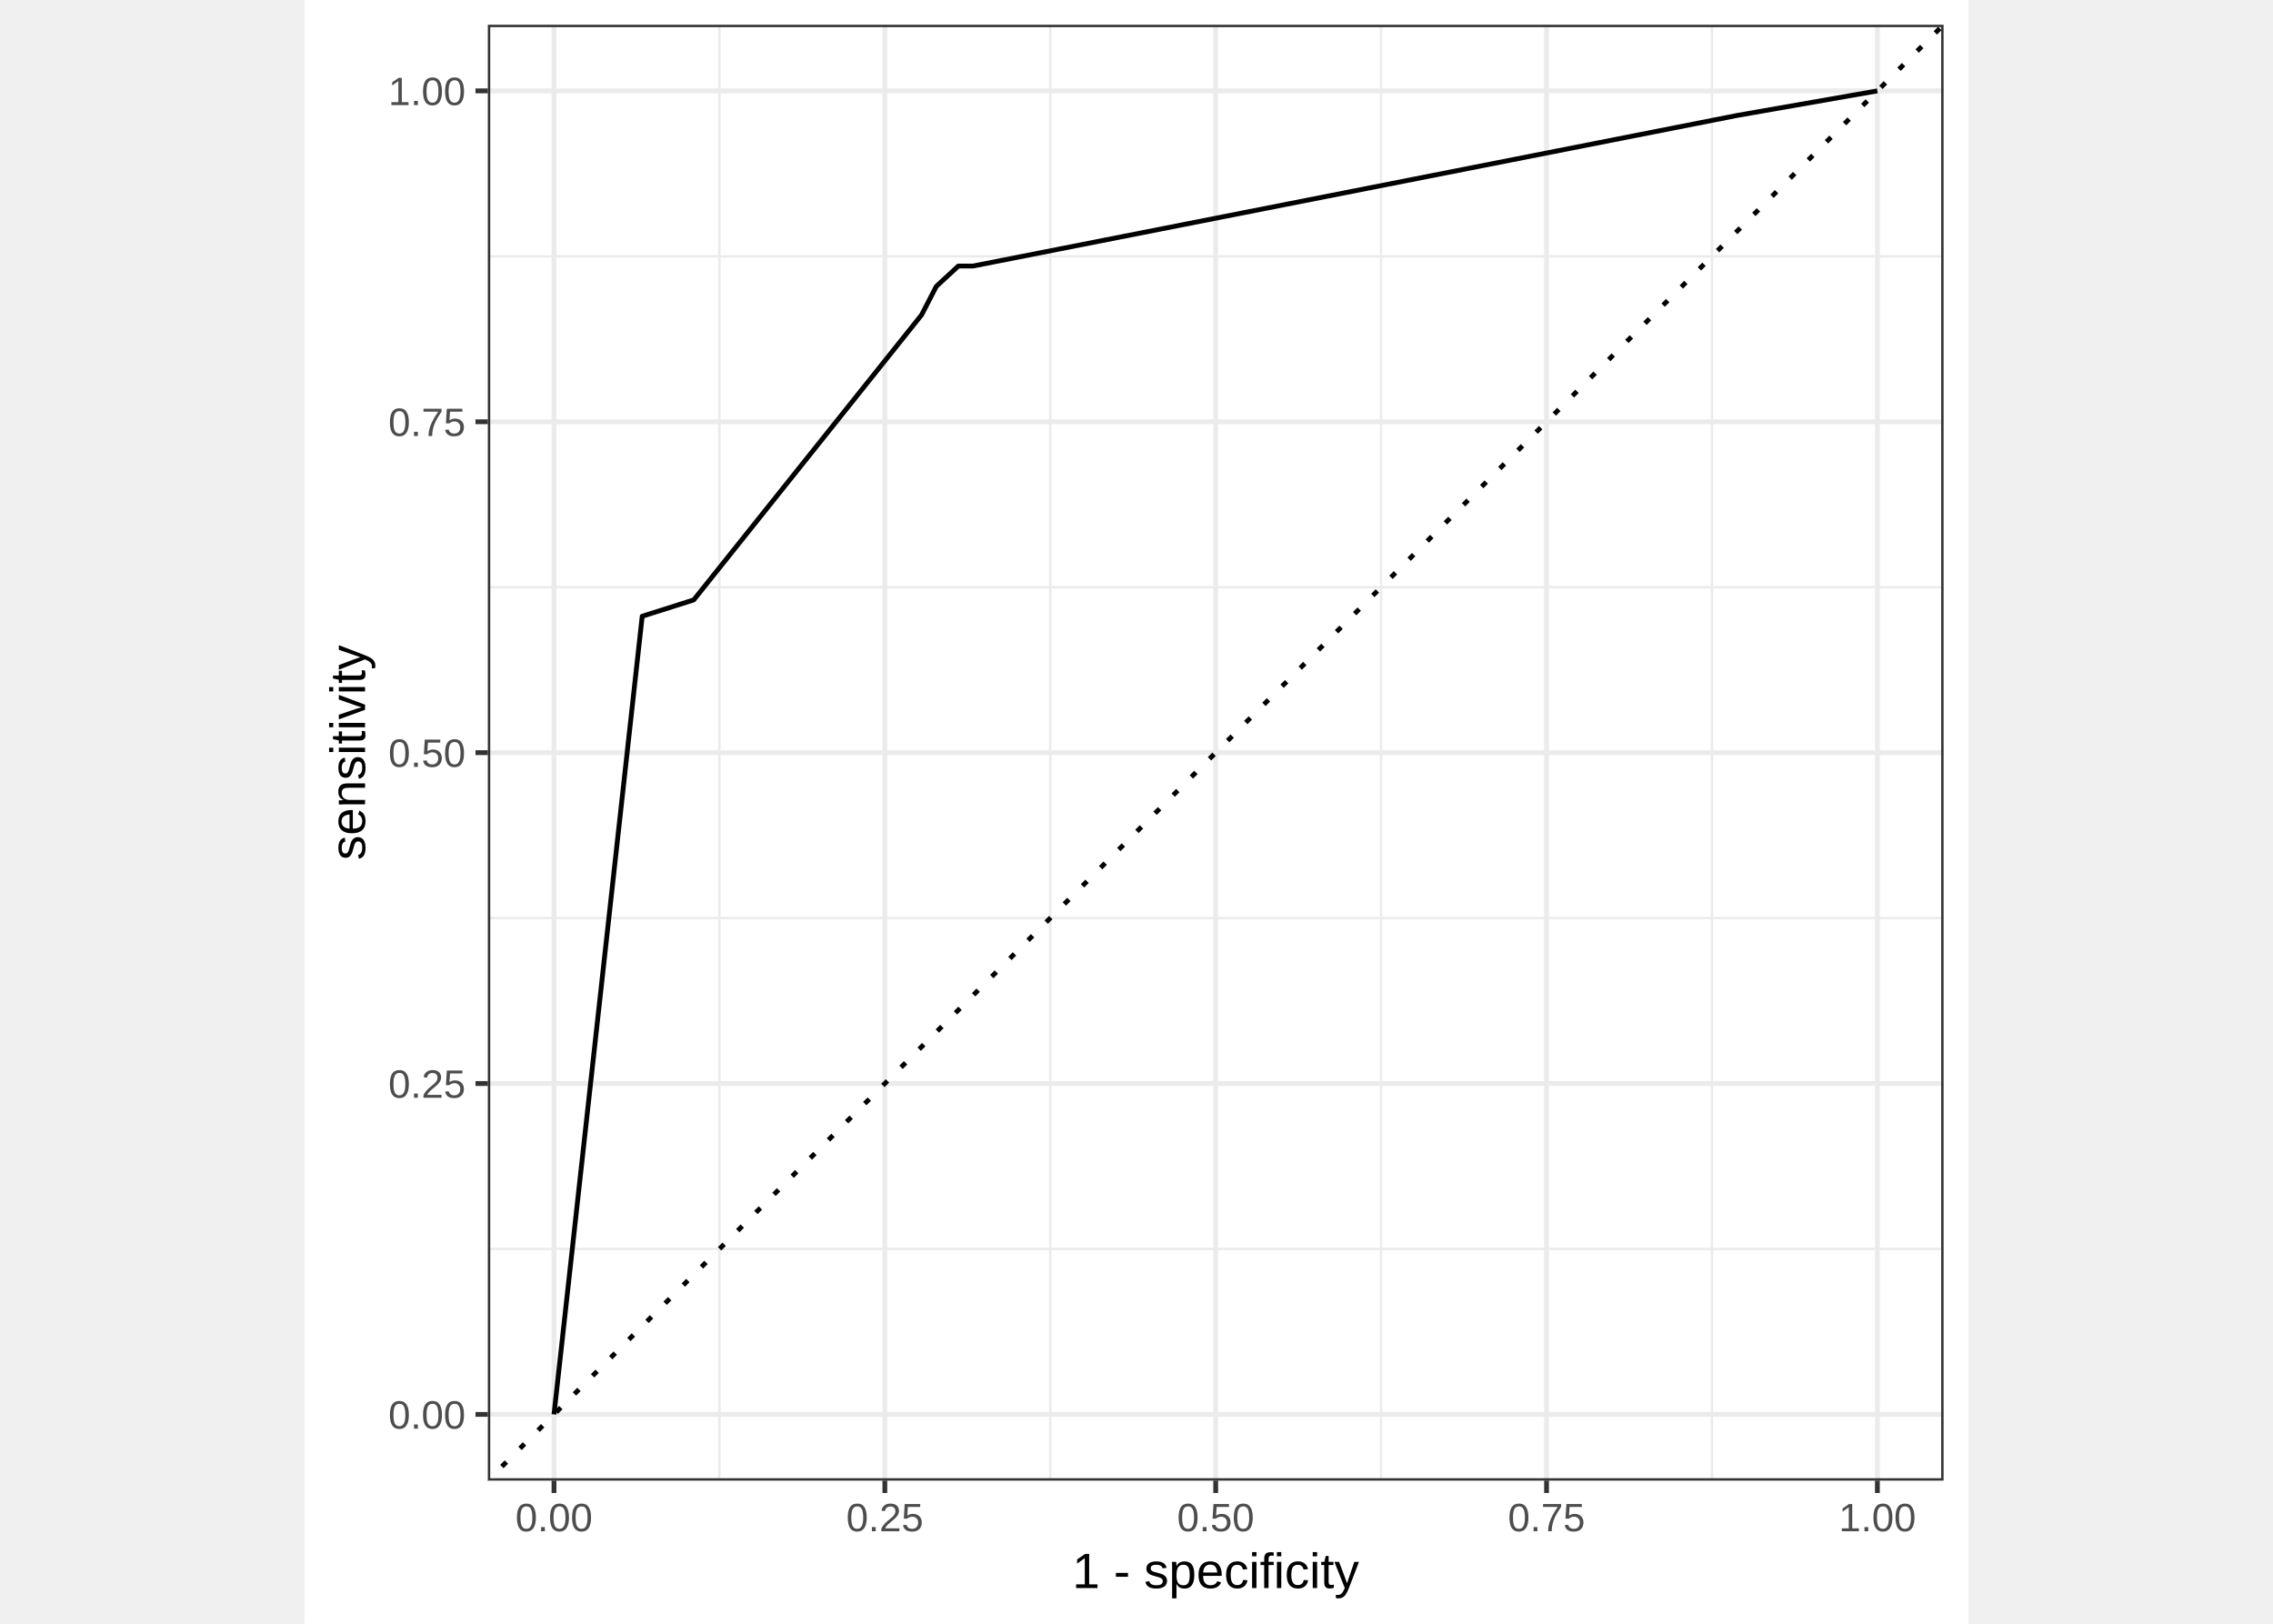
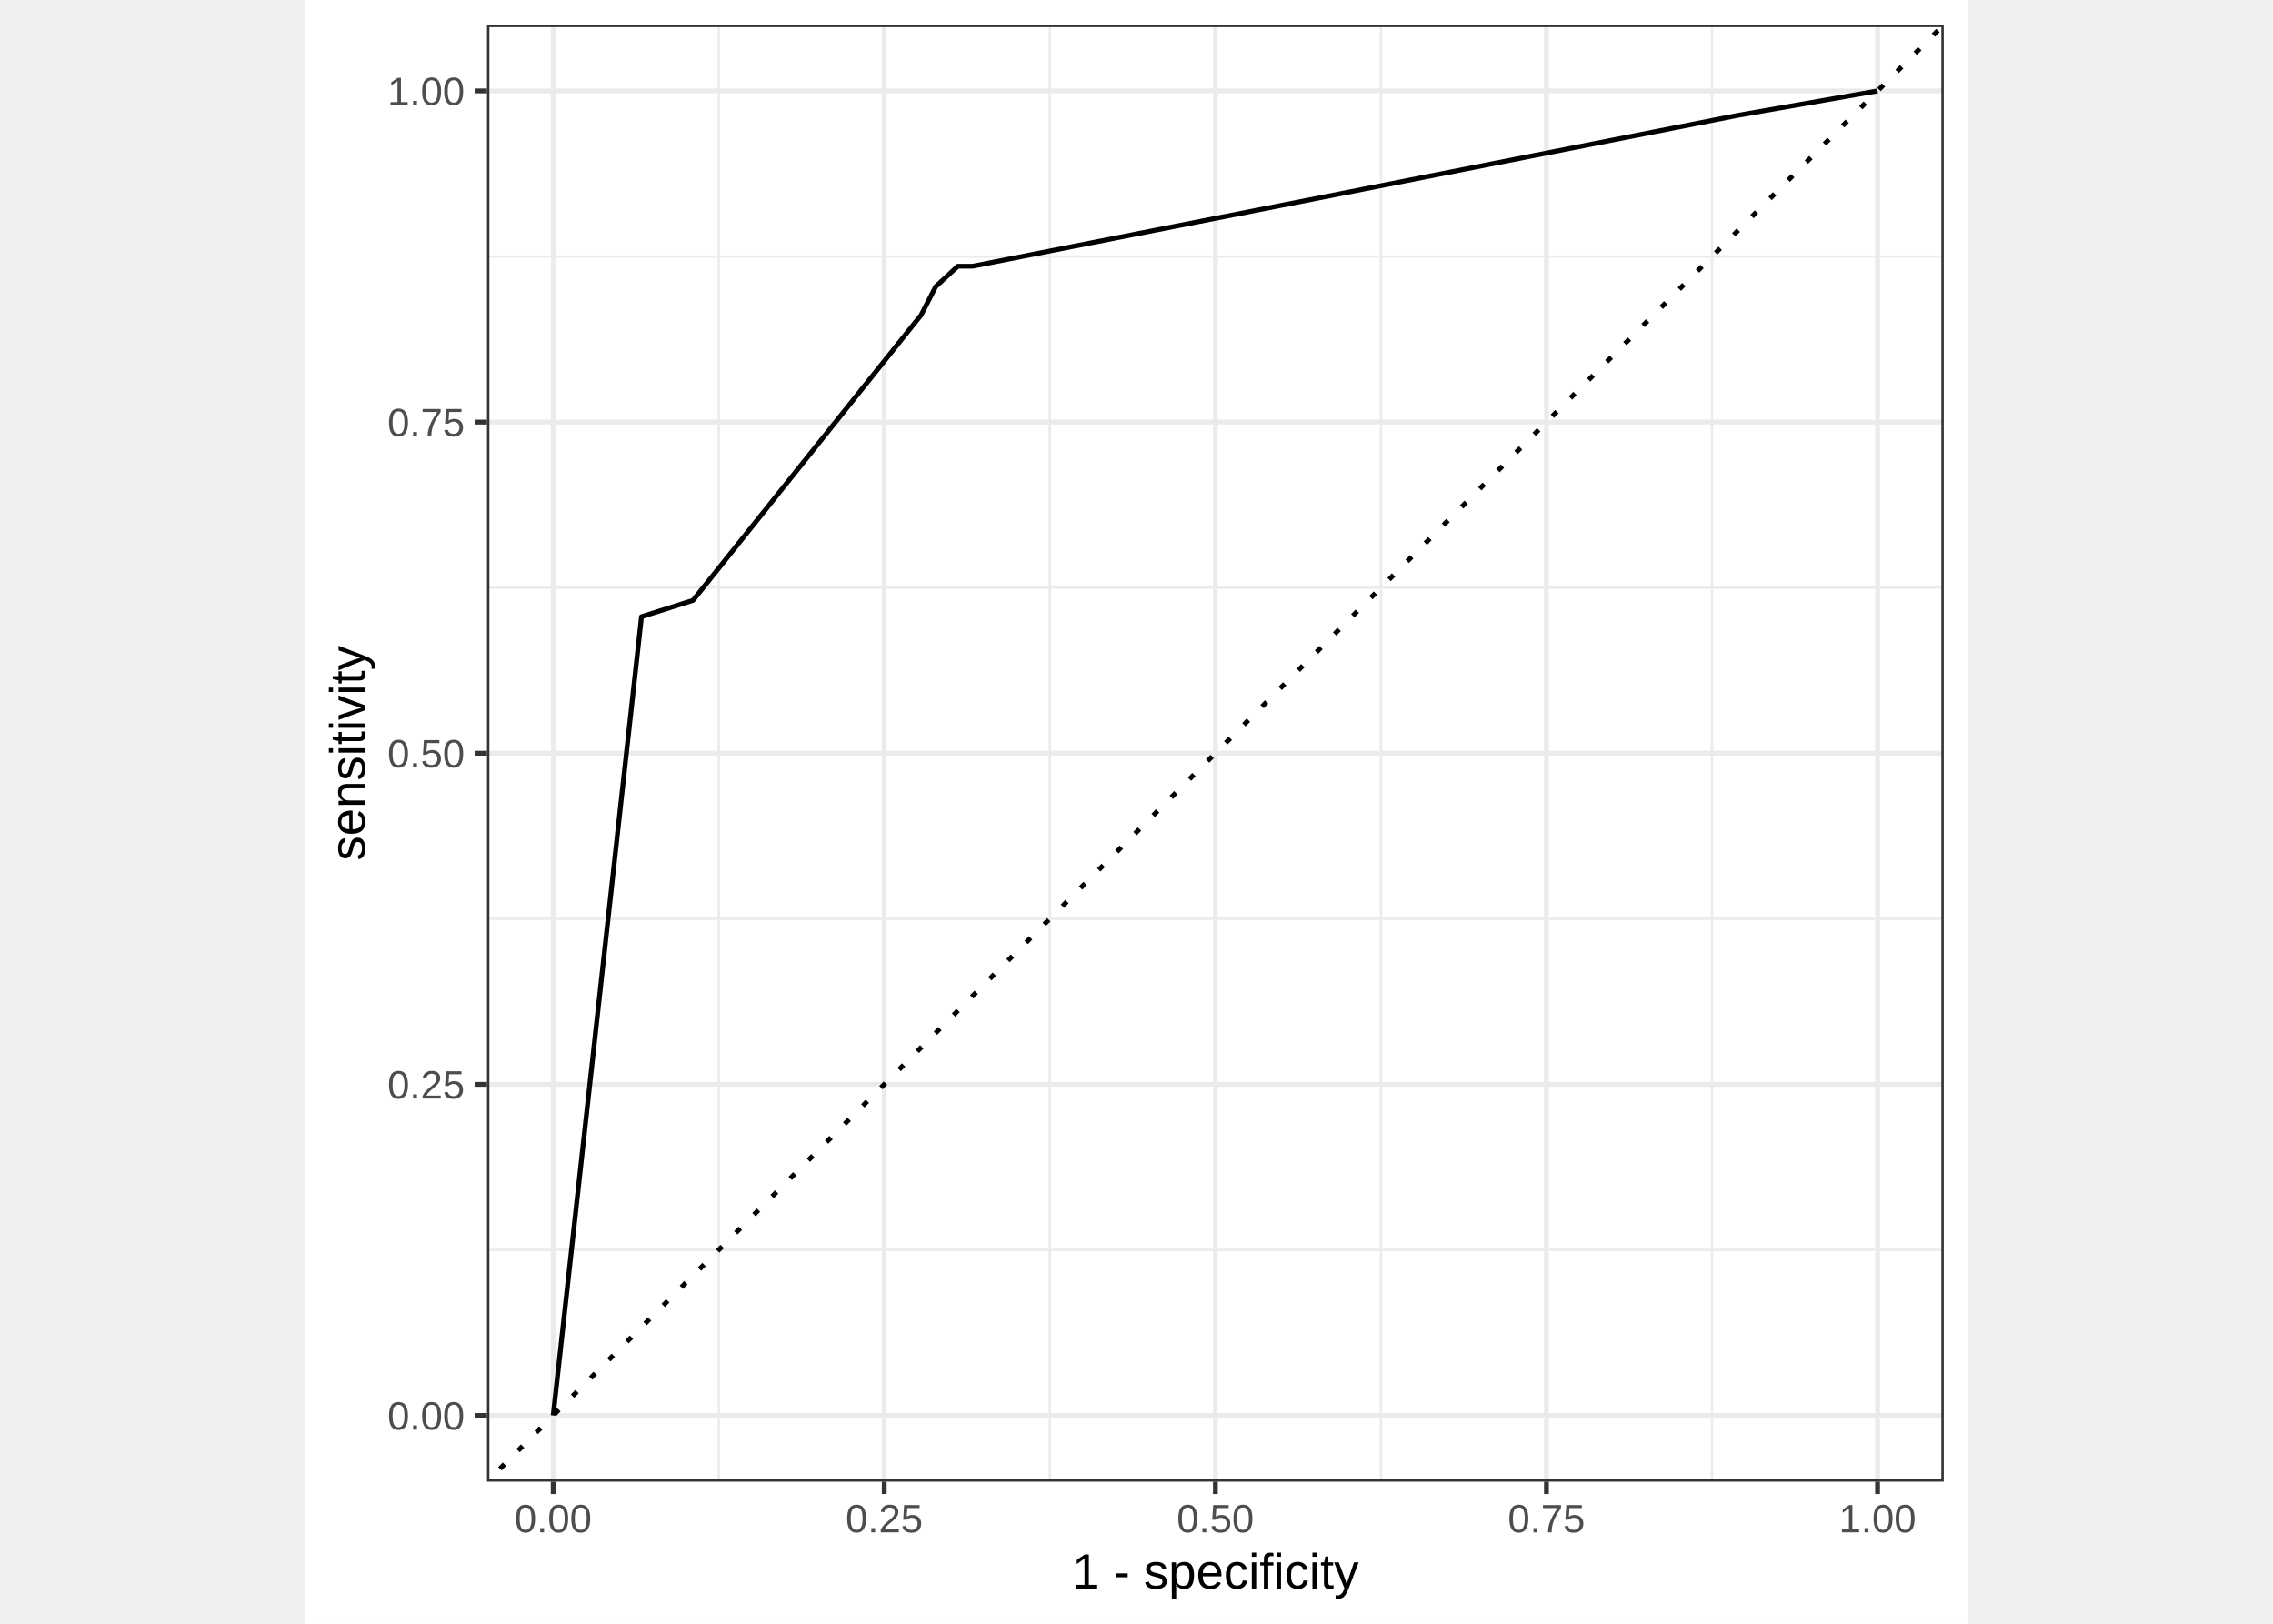
- <svg xmlns="http://www.w3.org/2000/svg" class="svglite" width="504.00pt" height="360.00pt" viewBox="0 0 504.00 360.00">
-   <defs>
-     <style type="text/css">
+ <svg xmlns="http://www.w3.org/2000/svg" width="504.00pt" height="360.00pt" viewBox="0 0 504.00 360.00">
+   <g class="svglite">
+     <defs>
+       <style type="text/css">
    .svglite line, .svglite polyline, .svglite polygon, .svglite path, .svglite rect, .svglite circle {
      fill: none;
      stroke: #000000;
      stroke-linecap: round;
      stroke-linejoin: round;
      stroke-miterlimit: 10.00;
    }
    .svglite text {
      white-space: pre;
    }
+     .svglite g.glyphgroup path {
+       fill: inherit;
+       stroke: none;
+     }
  </style>
-   </defs>
-   <rect width="100%" height="100%" style="stroke: none; fill: none;" />
-   <defs>
-     <clipPath id="cpMC4wMHw1MDQuMDB8MC4wMHwzNjAuMDA=">
-       <rect x="0.00" y="0.00" width="504.00" height="360.00" />
-     </clipPath>
-   </defs>
-   <g clip-path="url(#cpMC4wMHw1MDQuMDB8MC4wMHwzNjAuMDA=)">
+     </defs>
+     <rect width="100%" height="100%" style="stroke: none; fill: none;" />
+     <defs>
+       <clipPath id="cpMC4wMHw1MDQuMDB8MC4wMHwzNjAuMDA=">
+         <rect x="0.00" y="0.00" width="504.00" height="360.00" />
+       </clipPath>
+     </defs>
+     <g clip-path="url(#cpMC4wMHw1MDQuMDB8MC4wMHwzNjAuMDA=)">
</g>
-   <defs>
-     <clipPath id="cpNjcuNTZ8NDM2LjQ0fDAuMDB8MzYwLjAw">
-       <rect x="67.56" y="0.00" width="368.87" height="360.00" />
-     </clipPath>
-   </defs>
-   <g clip-path="url(#cpNjcuNTZ8NDM2LjQ0fDAuMDB8MzYwLjAw)">
-     <rect x="67.56" y="0.00" width="368.87" height="360.00" style="stroke-width: 1.07; stroke: #FFFFFF; fill: #FFFFFF;" />
-   </g>
-   <g clip-path="url(#cpMC4wMHw1MDQuMDB8MC4wMHwzNjAuMDA=)">
+     <defs>
+       <clipPath id="cpNjcuNTJ8NDM2LjQ4fDAuMDB8MzYwLjAw">
+         <rect x="67.52" y="0.00" width="368.96" height="360.00" />
+       </clipPath>
+     </defs>
+     <g clip-path="url(#cpNjcuNTJ8NDM2LjQ4fDAuMDB8MzYwLjAw)">
+       <rect x="67.52" y="0.00" width="368.96" height="360.00" style="stroke-width: 1.07; stroke: #FFFFFF; fill: #FFFFFF;" />
+     </g>
+     <g clip-path="url(#cpMC4wMHw1MDQuMDB8MC4wMHwzNjAuMDA=)">
</g>
-   <defs>
-     <clipPath id="cpMTA4LjE3fDQzMC45Nnw1LjQ4fDMyOC4yNw==">
-       <rect x="108.17" y="5.48" width="322.79" height="322.79" />
-     </clipPath>
-   </defs>
-   <g clip-path="url(#cpMTA4LjE3fDQzMC45Nnw1LjQ4fDMyOC4yNw==)">
-     <rect x="108.17" y="5.48" width="322.79" height="322.79" style="stroke-width: 1.07; stroke: none; fill: #FFFFFF;" />
-     <polyline points="108.17,276.91 430.96,276.91 " style="stroke-width: 0.53; stroke: #EBEBEB; stroke-linecap: butt;" />
-     <polyline points="108.17,203.55 430.96,203.55 " style="stroke-width: 0.53; stroke: #EBEBEB; stroke-linecap: butt;" />
-     <polyline points="108.17,130.19 430.96,130.19 " style="stroke-width: 0.53; stroke: #EBEBEB; stroke-linecap: butt;" />
-     <polyline points="108.17,56.83 430.96,56.83 " style="stroke-width: 0.53; stroke: #EBEBEB; stroke-linecap: butt;" />
-     <polyline points="159.52,328.27 159.52,5.48 " style="stroke-width: 0.53; stroke: #EBEBEB; stroke-linecap: butt;" />
-     <polyline points="232.88,328.27 232.88,5.48 " style="stroke-width: 0.53; stroke: #EBEBEB; stroke-linecap: butt;" />
-     <polyline points="306.24,328.27 306.24,5.48 " style="stroke-width: 0.53; stroke: #EBEBEB; stroke-linecap: butt;" />
-     <polyline points="379.60,328.27 379.60,5.48 " style="stroke-width: 0.53; stroke: #EBEBEB; stroke-linecap: butt;" />
-     <polyline points="108.17,313.59 430.96,313.59 " style="stroke-width: 1.07; stroke: #EBEBEB; stroke-linecap: butt;" />
-     <polyline points="108.17,240.23 430.96,240.23 " style="stroke-width: 1.07; stroke: #EBEBEB; stroke-linecap: butt;" />
-     <polyline points="108.17,166.87 430.96,166.87 " style="stroke-width: 1.07; stroke: #EBEBEB; stroke-linecap: butt;" />
-     <polyline points="108.17,93.51 430.96,93.51 " style="stroke-width: 1.07; stroke: #EBEBEB; stroke-linecap: butt;" />
-     <polyline points="108.17,20.15 430.96,20.15 " style="stroke-width: 1.07; stroke: #EBEBEB; stroke-linecap: butt;" />
-     <polyline points="122.84,328.27 122.84,5.48 " style="stroke-width: 1.07; stroke: #EBEBEB; stroke-linecap: butt;" />
-     <polyline points="196.20,328.27 196.20,5.48 " style="stroke-width: 1.07; stroke: #EBEBEB; stroke-linecap: butt;" />
-     <polyline points="269.56,328.27 269.56,5.48 " style="stroke-width: 1.07; stroke: #EBEBEB; stroke-linecap: butt;" />
-     <polyline points="342.92,328.27 342.92,5.48 " style="stroke-width: 1.07; stroke: #EBEBEB; stroke-linecap: butt;" />
-     <polyline points="416.28,328.27 416.28,5.48 " style="stroke-width: 1.07; stroke: #EBEBEB; stroke-linecap: butt;" />
-     <polyline points="416.28,20.15 416.28,20.15 385.31,25.57 215.76,58.98 212.50,58.98 207.61,63.49 204.35,69.81 153.82,133.01 142.40,136.63 122.84,313.59 " style="stroke-width: 1.07; stroke-linecap: butt;" />
-     <line x1="-214.62" y1="651.05" x2="753.74" y2="-317.31" style="stroke-width: 1.07; stroke-dasharray: 1.42,4.27; stroke-linecap: butt;" />
-     <rect x="108.17" y="5.48" width="322.79" height="322.79" style="stroke-width: 1.07; stroke: #333333;" />
-   </g>
-   <g clip-path="url(#cpMC4wMHw1MDQuMDB8MC4wMHwzNjAuMDA=)">
-     <text x="103.24" y="316.75" text-anchor="end" style="font-size: 8.80px;fill: #4D4D4D; font-family: &quot;Arial&quot;;" textLength="17.13px" lengthAdjust="spacingAndGlyphs">0.00</text>
-     <text x="103.24" y="243.39" text-anchor="end" style="font-size: 8.80px;fill: #4D4D4D; font-family: &quot;Arial&quot;;" textLength="17.13px" lengthAdjust="spacingAndGlyphs">0.25</text>
-     <text x="103.24" y="170.03" text-anchor="end" style="font-size: 8.80px;fill: #4D4D4D; font-family: &quot;Arial&quot;;" textLength="17.13px" lengthAdjust="spacingAndGlyphs">0.50</text>
-     <text x="103.24" y="96.67" text-anchor="end" style="font-size: 8.80px;fill: #4D4D4D; font-family: &quot;Arial&quot;;" textLength="17.13px" lengthAdjust="spacingAndGlyphs">0.75</text>
-     <text x="103.24" y="23.31" text-anchor="end" style="font-size: 8.80px;fill: #4D4D4D; font-family: &quot;Arial&quot;;" textLength="17.13px" lengthAdjust="spacingAndGlyphs">1.00</text>
-     <polyline points="105.43,313.59 108.17,313.59 " style="stroke-width: 1.07; stroke: #333333; stroke-linecap: butt;" />
-     <polyline points="105.43,240.23 108.17,240.23 " style="stroke-width: 1.07; stroke: #333333; stroke-linecap: butt;" />
-     <polyline points="105.43,166.87 108.17,166.87 " style="stroke-width: 1.07; stroke: #333333; stroke-linecap: butt;" />
-     <polyline points="105.43,93.51 108.17,93.51 " style="stroke-width: 1.07; stroke: #333333; stroke-linecap: butt;" />
-     <polyline points="105.43,20.15 108.17,20.15 " style="stroke-width: 1.07; stroke: #333333; stroke-linecap: butt;" />
-     <polyline points="122.84,331.01 122.84,328.27 " style="stroke-width: 1.07; stroke: #333333; stroke-linecap: butt;" />
-     <polyline points="196.20,331.01 196.20,328.27 " style="stroke-width: 1.07; stroke: #333333; stroke-linecap: butt;" />
-     <polyline points="269.56,331.01 269.56,328.27 " style="stroke-width: 1.07; stroke: #333333; stroke-linecap: butt;" />
-     <polyline points="342.92,331.01 342.92,328.27 " style="stroke-width: 1.07; stroke: #333333; stroke-linecap: butt;" />
-     <polyline points="416.28,331.01 416.28,328.27 " style="stroke-width: 1.07; stroke: #333333; stroke-linecap: butt;" />
-     <text x="122.84" y="339.50" text-anchor="middle" style="font-size: 8.80px;fill: #4D4D4D; font-family: &quot;Arial&quot;;" textLength="17.13px" lengthAdjust="spacingAndGlyphs">0.00</text>
-     <text x="196.20" y="339.50" text-anchor="middle" style="font-size: 8.80px;fill: #4D4D4D; font-family: &quot;Arial&quot;;" textLength="17.13px" lengthAdjust="spacingAndGlyphs">0.25</text>
-     <text x="269.56" y="339.50" text-anchor="middle" style="font-size: 8.80px;fill: #4D4D4D; font-family: &quot;Arial&quot;;" textLength="17.13px" lengthAdjust="spacingAndGlyphs">0.50</text>
-     <text x="342.92" y="339.50" text-anchor="middle" style="font-size: 8.80px;fill: #4D4D4D; font-family: &quot;Arial&quot;;" textLength="17.13px" lengthAdjust="spacingAndGlyphs">0.75</text>
-     <text x="416.28" y="339.50" text-anchor="middle" style="font-size: 8.80px;fill: #4D4D4D; font-family: &quot;Arial&quot;;" textLength="17.13px" lengthAdjust="spacingAndGlyphs">1.00</text>
-     <text x="269.56" y="352.09" text-anchor="middle" style="font-size: 11.00px; font-family: &quot;Arial&quot;;" textLength="63.56px" lengthAdjust="spacingAndGlyphs">1 - specificity</text>
-     <text transform="translate(80.94,166.87) rotate(-90)" text-anchor="middle" style="font-size: 11.00px; font-family: &quot;Arial&quot;;" textLength="47.67px" lengthAdjust="spacingAndGlyphs">sensitivity</text>
+     <defs>
+       <clipPath id="cpMTA3Ljk4fDQzMS4wMHw1LjQ4fDMyOC41MA==">
+         <rect x="107.98" y="5.48" width="323.02" height="323.02" />
+       </clipPath>
+     </defs>
+     <g clip-path="url(#cpMTA3Ljk4fDQzMS4wMHw1LjQ4fDMyOC41MA==)">
+       <rect x="107.98" y="5.48" width="323.02" height="323.02" style="stroke-width: 1.07; stroke: none; fill: #FFFFFF;" />
+       <polyline points="107.98,277.11 431.00,277.11 " style="stroke-width: 0.53; stroke: #EBEBEB; stroke-linecap: butt;" />
+       <polyline points="107.98,203.70 431.00,203.70 " style="stroke-width: 0.53; stroke: #EBEBEB; stroke-linecap: butt;" />
+       <polyline points="107.98,130.28 431.00,130.28 " style="stroke-width: 0.53; stroke: #EBEBEB; stroke-linecap: butt;" />
+       <polyline points="107.98,56.87 431.00,56.87 " style="stroke-width: 0.53; stroke: #EBEBEB; stroke-linecap: butt;" />
+       <polyline points="159.37,328.50 159.37,5.48 " style="stroke-width: 0.53; stroke: #EBEBEB; stroke-linecap: butt;" />
+       <polyline points="232.78,328.50 232.78,5.48 " style="stroke-width: 0.53; stroke: #EBEBEB; stroke-linecap: butt;" />
+       <polyline points="306.20,328.50 306.20,5.48 " style="stroke-width: 0.53; stroke: #EBEBEB; stroke-linecap: butt;" />
+       <polyline points="379.61,328.50 379.61,5.48 " style="stroke-width: 0.53; stroke: #EBEBEB; stroke-linecap: butt;" />
+       <polyline points="107.98,313.82 431.00,313.82 " style="stroke-width: 1.07; stroke: #EBEBEB; stroke-linecap: butt;" />
+       <polyline points="107.98,240.41 431.00,240.41 " style="stroke-width: 1.07; stroke: #EBEBEB; stroke-linecap: butt;" />
+       <polyline points="107.98,166.99 431.00,166.99 " style="stroke-width: 1.07; stroke: #EBEBEB; stroke-linecap: butt;" />
+       <polyline points="107.98,93.58 431.00,93.58 " style="stroke-width: 1.07; stroke: #EBEBEB; stroke-linecap: butt;" />
+       <polyline points="107.98,20.16 431.00,20.16 " style="stroke-width: 1.07; stroke: #EBEBEB; stroke-linecap: butt;" />
+       <polyline points="122.66,328.50 122.66,5.48 " style="stroke-width: 1.07; stroke: #EBEBEB; stroke-linecap: butt;" />
+       <polyline points="196.07,328.50 196.07,5.48 " style="stroke-width: 1.07; stroke: #EBEBEB; stroke-linecap: butt;" />
+       <polyline points="269.49,328.50 269.49,5.48 " style="stroke-width: 1.07; stroke: #EBEBEB; stroke-linecap: butt;" />
+       <polyline points="342.90,328.50 342.90,5.48 " style="stroke-width: 1.07; stroke: #EBEBEB; stroke-linecap: butt;" />
+       <polyline points="416.32,328.50 416.32,5.48 " style="stroke-width: 1.07; stroke: #EBEBEB; stroke-linecap: butt;" />
+       <polyline points="416.32,20.16 416.32,20.16 385.32,25.58 215.65,59.02 212.39,59.02 207.49,63.53 204.23,69.86 153.66,133.11 142.24,136.72 122.66,313.82 " style="stroke-width: 1.07; stroke-linecap: butt;" />
+       <line x1="-215.05" y1="651.53" x2="754.02" y2="-317.54" style="stroke-width: 1.07; stroke-dasharray: 1.42,4.27; stroke-linecap: butt;" />
+       <rect x="107.98" y="5.48" width="323.02" height="323.02" style="stroke-width: 1.07; stroke: #333333;" />
+     </g>
+     <g clip-path="url(#cpMC4wMHw1MDQuMDB8MC4wMHwzNjAuMDA=)">
+       <text x="103.04" y="316.97" text-anchor="end" style="font-size: 8.80px;fill: #4D4D4D; font-family: &quot;Arial&quot;;" textLength="17.11px" lengthAdjust="spacingAndGlyphs">0.00</text>
+       <text x="103.04" y="243.56" text-anchor="end" style="font-size: 8.80px;fill: #4D4D4D; font-family: &quot;Arial&quot;;" textLength="17.11px" lengthAdjust="spacingAndGlyphs">0.25</text>
+       <text x="103.04" y="170.14" text-anchor="end" style="font-size: 8.80px;fill: #4D4D4D; font-family: &quot;Arial&quot;;" textLength="17.11px" lengthAdjust="spacingAndGlyphs">0.50</text>
+       <text x="103.04" y="96.73" text-anchor="end" style="font-size: 8.80px;fill: #4D4D4D; font-family: &quot;Arial&quot;;" textLength="17.11px" lengthAdjust="spacingAndGlyphs">0.75</text>
+       <text x="103.04" y="23.31" text-anchor="end" style="font-size: 8.80px;fill: #4D4D4D; font-family: &quot;Arial&quot;;" textLength="17.11px" lengthAdjust="spacingAndGlyphs">1.00</text>
+       <polyline points="105.24,313.82 107.98,313.82 " style="stroke-width: 1.07; stroke: #333333; stroke-linecap: butt;" />
+       <polyline points="105.24,240.41 107.98,240.41 " style="stroke-width: 1.07; stroke: #333333; stroke-linecap: butt;" />
+       <polyline points="105.24,166.99 107.98,166.99 " style="stroke-width: 1.07; stroke: #333333; stroke-linecap: butt;" />
+       <polyline points="105.24,93.58 107.98,93.58 " style="stroke-width: 1.07; stroke: #333333; stroke-linecap: butt;" />
+       <polyline points="105.24,20.16 107.98,20.16 " style="stroke-width: 1.07; stroke: #333333; stroke-linecap: butt;" />
+       <polyline points="122.66,331.24 122.66,328.50 " style="stroke-width: 1.07; stroke: #333333; stroke-linecap: butt;" />
+       <polyline points="196.07,331.24 196.07,328.50 " style="stroke-width: 1.07; stroke: #333333; stroke-linecap: butt;" />
+       <polyline points="269.49,331.24 269.49,328.50 " style="stroke-width: 1.07; stroke: #333333; stroke-linecap: butt;" />
+       <polyline points="342.90,331.24 342.90,328.50 " style="stroke-width: 1.07; stroke: #333333; stroke-linecap: butt;" />
+       <polyline points="416.32,331.24 416.32,328.50 " style="stroke-width: 1.07; stroke: #333333; stroke-linecap: butt;" />
+       <text x="122.66" y="339.74" text-anchor="middle" style="font-size: 8.80px;fill: #4D4D4D; font-family: &quot;Arial&quot;;" textLength="17.11px" lengthAdjust="spacingAndGlyphs">0.00</text>
+       <text x="196.07" y="339.74" text-anchor="middle" style="font-size: 8.80px;fill: #4D4D4D; font-family: &quot;Arial&quot;;" textLength="17.11px" lengthAdjust="spacingAndGlyphs">0.25</text>
+       <text x="269.49" y="339.74" text-anchor="middle" style="font-size: 8.80px;fill: #4D4D4D; font-family: &quot;Arial&quot;;" textLength="17.11px" lengthAdjust="spacingAndGlyphs">0.50</text>
+       <text x="342.90" y="339.74" text-anchor="middle" style="font-size: 8.80px;fill: #4D4D4D; font-family: &quot;Arial&quot;;" textLength="17.11px" lengthAdjust="spacingAndGlyphs">0.75</text>
+       <text x="416.32" y="339.74" text-anchor="middle" style="font-size: 8.80px;fill: #4D4D4D; font-family: &quot;Arial&quot;;" textLength="17.11px" lengthAdjust="spacingAndGlyphs">1.00</text>
+       <text x="269.49" y="352.20" text-anchor="middle" style="font-size: 11.00px; font-family: &quot;Arial&quot;;" textLength="63.59px" lengthAdjust="spacingAndGlyphs">1 - specificity</text>
+       <text transform="translate(80.88,166.99) rotate(-90)" text-anchor="middle" style="font-size: 11.00px; font-family: &quot;Arial&quot;;" textLength="47.69px" lengthAdjust="spacingAndGlyphs">sensitivity</text>
+     </g>
  </g>
</svg>
